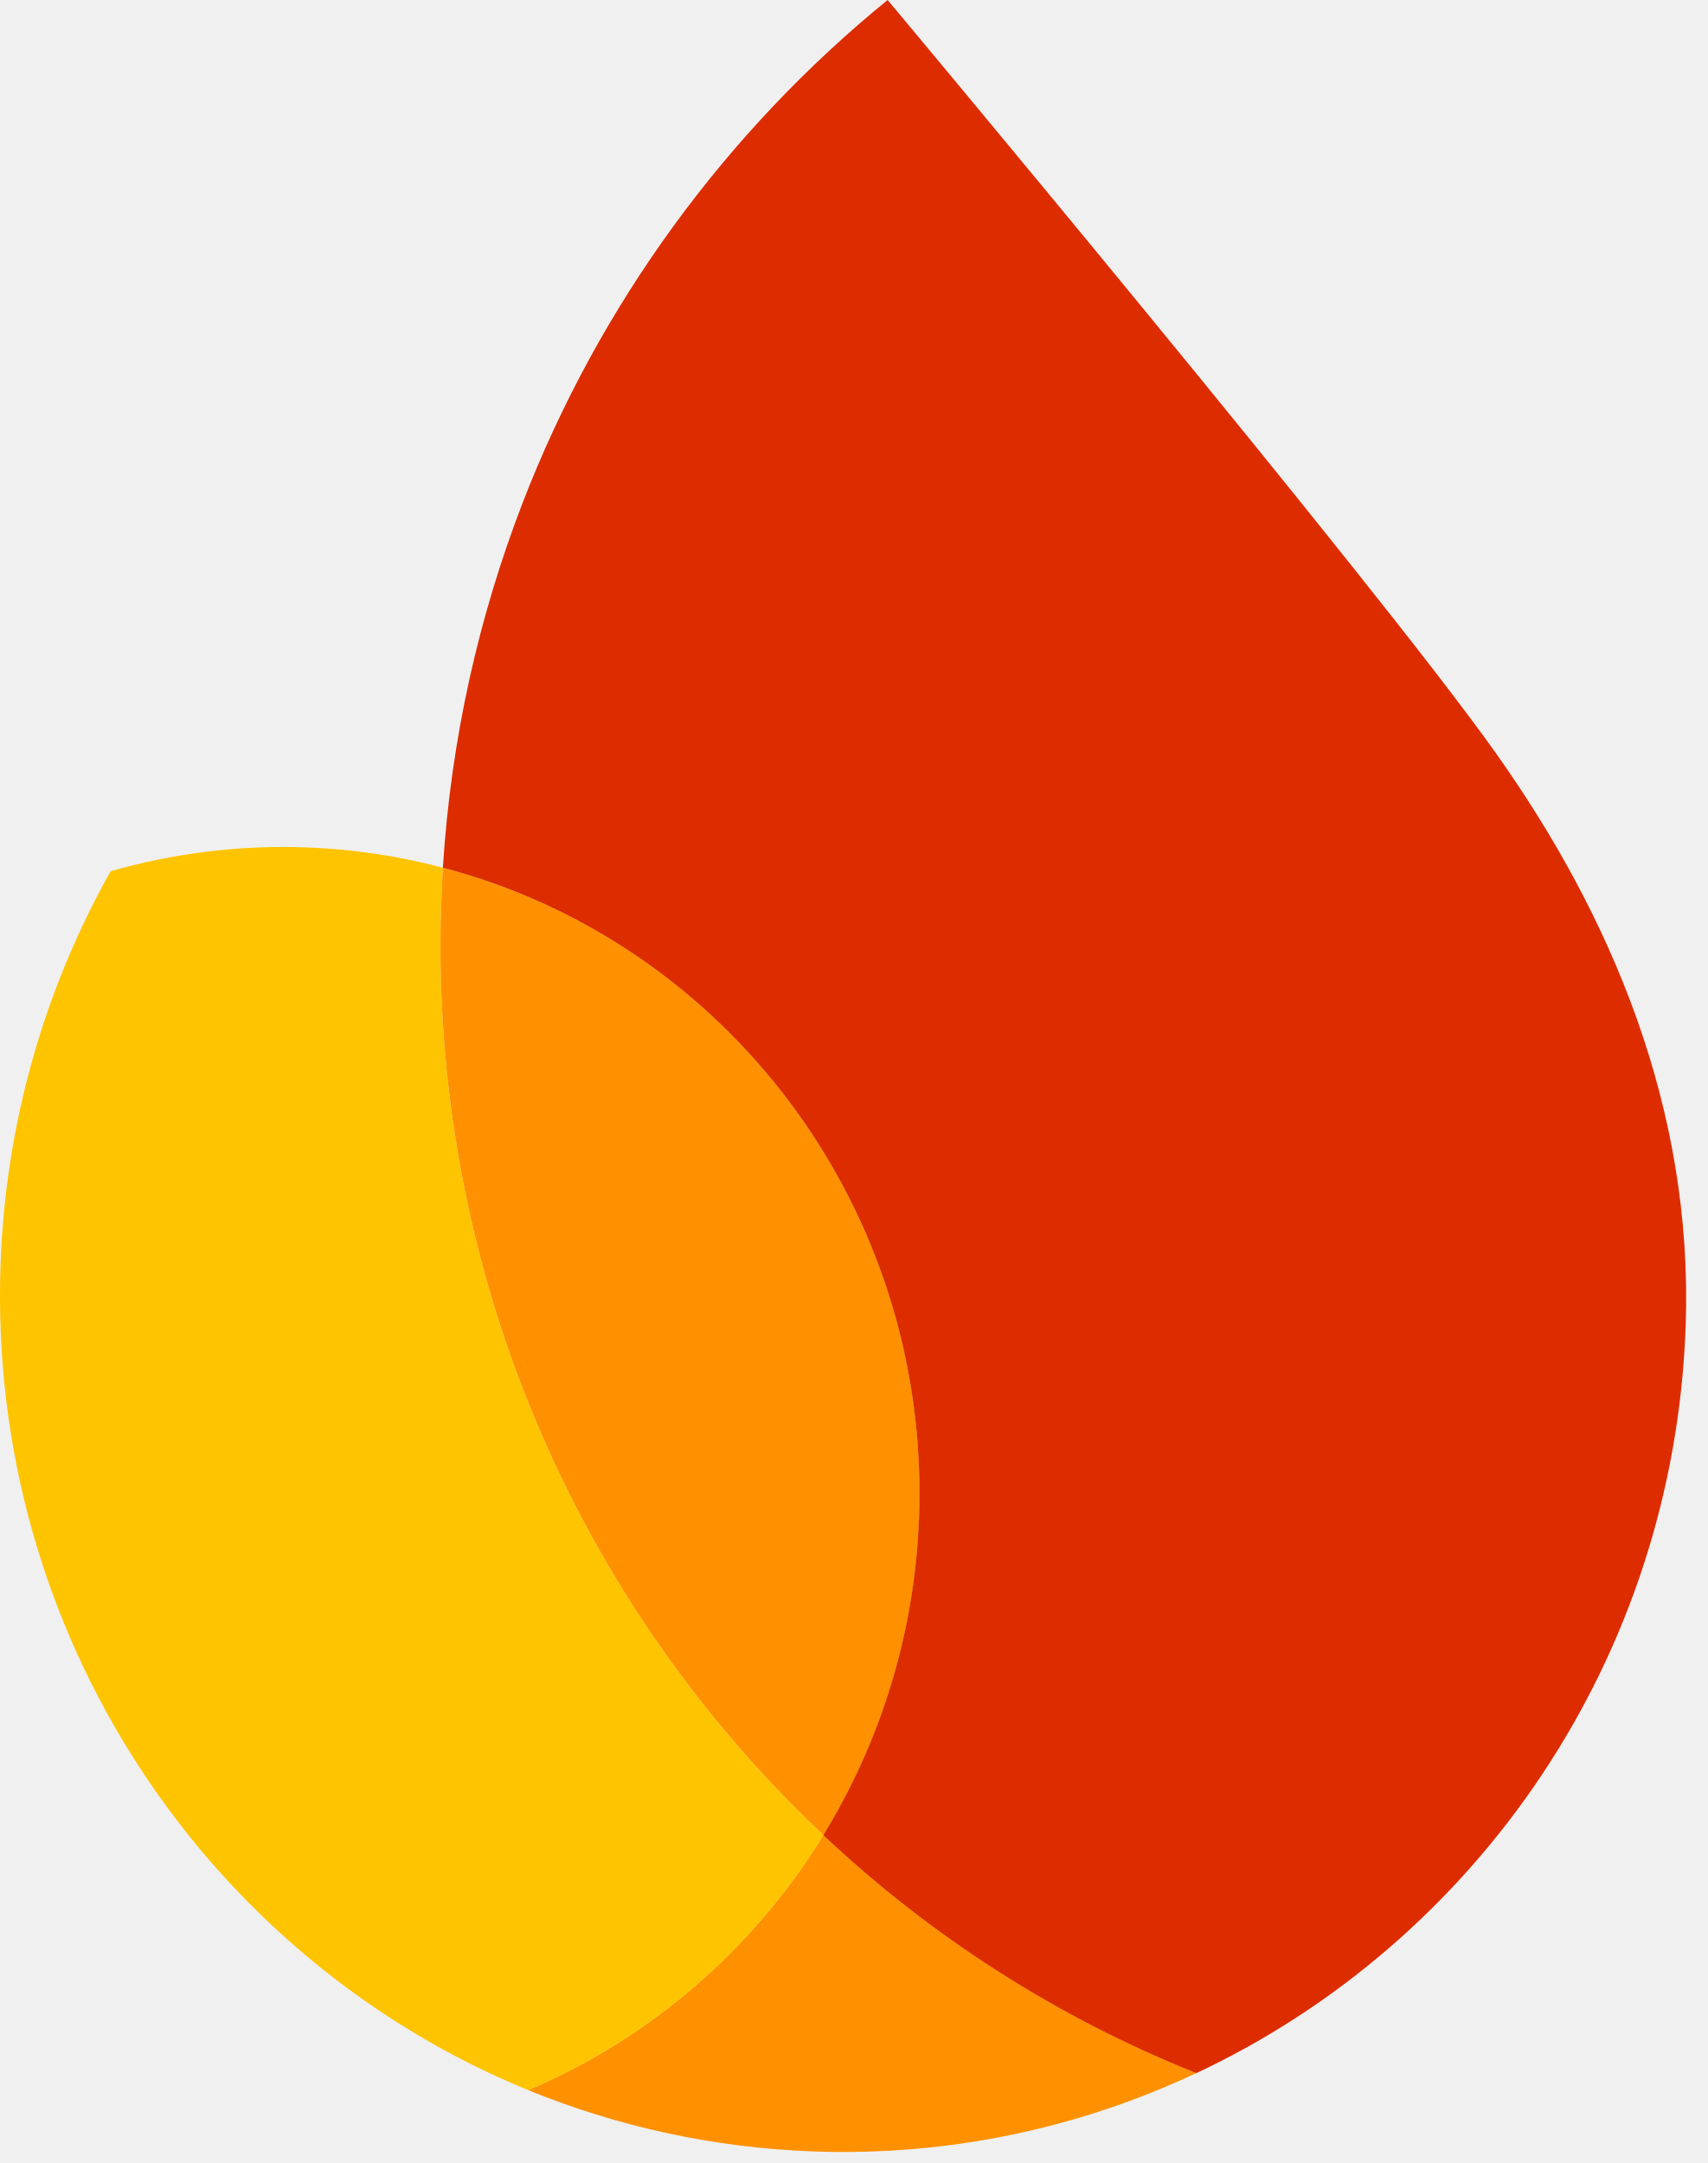
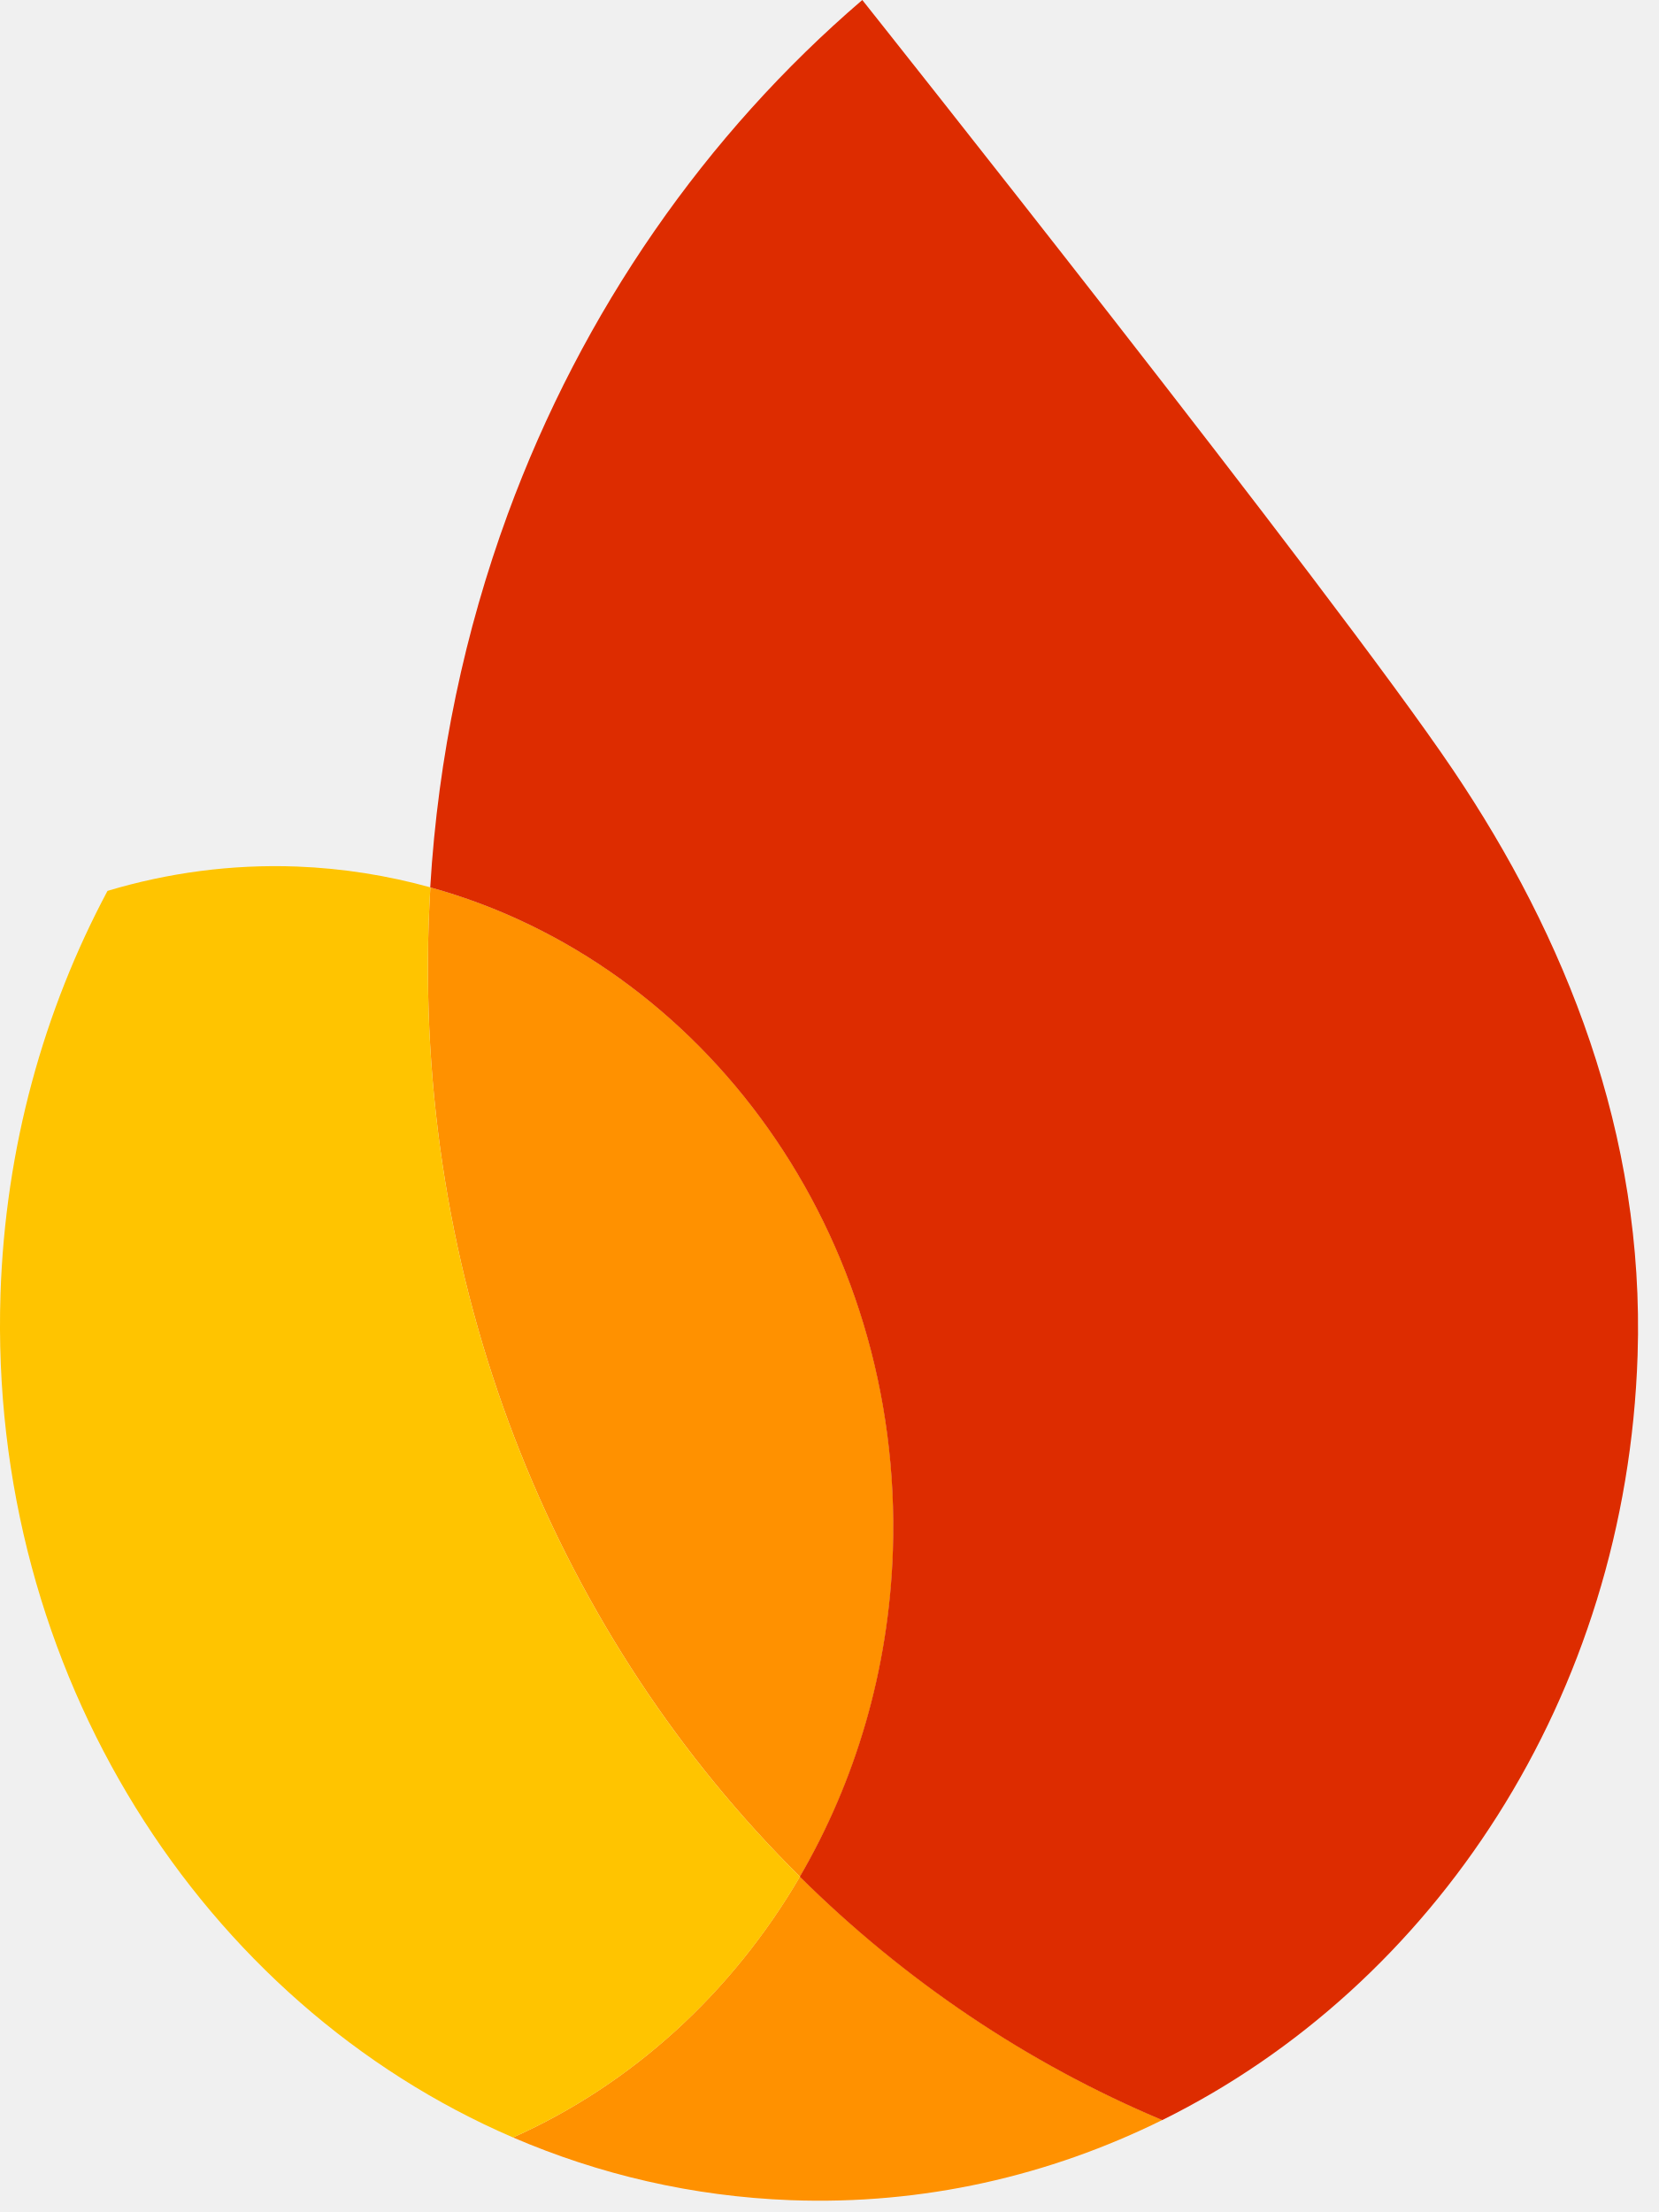
- <svg xmlns="http://www.w3.org/2000/svg" width="30" height="38" viewBox="0 0 30 38" fill="none">
+ <svg xmlns="http://www.w3.org/2000/svg" width="30" height="40" viewBox="0 0 30 40" fill="none">
  <g clip-path="url(#clip0_103_2)">
-     <path d="M9.277 36.719C10.834 37.356 12.523 37.733 14.296 37.797C16.696 37.882 18.979 37.377 21.019 36.419C18.572 35.443 16.357 34.014 14.465 32.238C13.24 34.233 11.427 35.808 9.277 36.719Z" fill="#FF9100" />
-     <path d="M14.466 32.239C10.149 28.183 7.53 22.311 7.751 15.871C7.758 15.662 7.77 15.452 7.782 15.244C7.009 15.04 6.202 14.917 5.371 14.887C4.182 14.844 3.031 14.995 1.944 15.305C0.792 17.356 0.096 19.709 0.009 22.23C-0.215 28.736 3.66 34.42 9.277 36.719C11.427 35.809 13.24 34.235 14.466 32.239Z" fill="#FFC400" />
-     <path d="M14.466 32.239C15.47 30.608 16.078 28.694 16.149 26.632C16.335 21.21 12.748 16.545 7.782 15.244C7.77 15.452 7.758 15.662 7.751 15.871C7.531 22.31 10.149 28.182 14.466 32.239Z" fill="#FF9100" />
-     <path d="M15.593 0C12.766 2.302 10.532 5.337 9.181 8.834C8.408 10.838 7.922 12.988 7.78 15.244C12.745 16.545 16.333 21.21 16.146 26.633C16.075 28.695 15.465 30.607 14.463 32.24C16.353 34.019 18.57 35.445 21.017 36.421C25.928 34.115 29.412 29.151 29.613 23.281C29.744 19.477 28.306 16.087 26.274 13.225C24.128 10.199 15.593 0 15.593 0Z" fill="#DD2C00" />
+     <path d="M9.277 38.652C10.834 39.322 12.523 39.719 14.296 39.786C16.696 39.876 18.979 39.345 21.019 38.336C18.572 37.308 16.357 35.805 14.465 33.935C13.24 36.035 11.427 37.693 9.277 38.652Z" fill="#FF9100" />
+     <path d="M14.466 33.936C15.47 32.219 16.078 30.204 16.149 28.034C16.335 22.326 12.748 17.416 7.782 16.046C7.77 16.265 7.758 16.486 7.751 16.706C7.531 23.484 10.149 29.665 14.466 33.936Z" fill="#FF9100" />
+     <path d="M14.466 33.936C10.149 29.666 7.53 23.485 7.751 16.706C7.758 16.486 7.77 16.265 7.782 16.046C7.009 15.832 6.202 15.702 5.371 15.67C4.182 15.625 3.031 15.784 1.944 16.11C0.792 18.269 0.096 20.746 0.009 23.4C-0.215 30.249 3.66 36.232 9.277 38.652C11.427 37.694 13.24 36.037 14.466 33.936Z" fill="#FFC400" />
+     <path d="M15.593 0C12.766 2.423 10.532 5.618 9.181 9.299C8.408 11.408 7.922 13.672 7.78 16.046C12.745 17.416 16.333 22.326 16.146 28.035C16.075 30.205 15.465 32.218 14.463 33.937C16.353 35.809 18.57 37.31 21.017 38.338C25.928 35.91 29.412 30.686 29.613 24.506C29.744 20.502 28.306 16.933 26.274 13.921C24.128 10.736 15.593 0 15.593 0Z" fill="#DD2C00" />
  </g>
  <defs>
    <clipPath id="clip0_103_2">
-       <rect width="30" height="38" fill="white" />
+       <rect width="30" height="40" fill="white" />
    </clipPath>
  </defs>
</svg>
